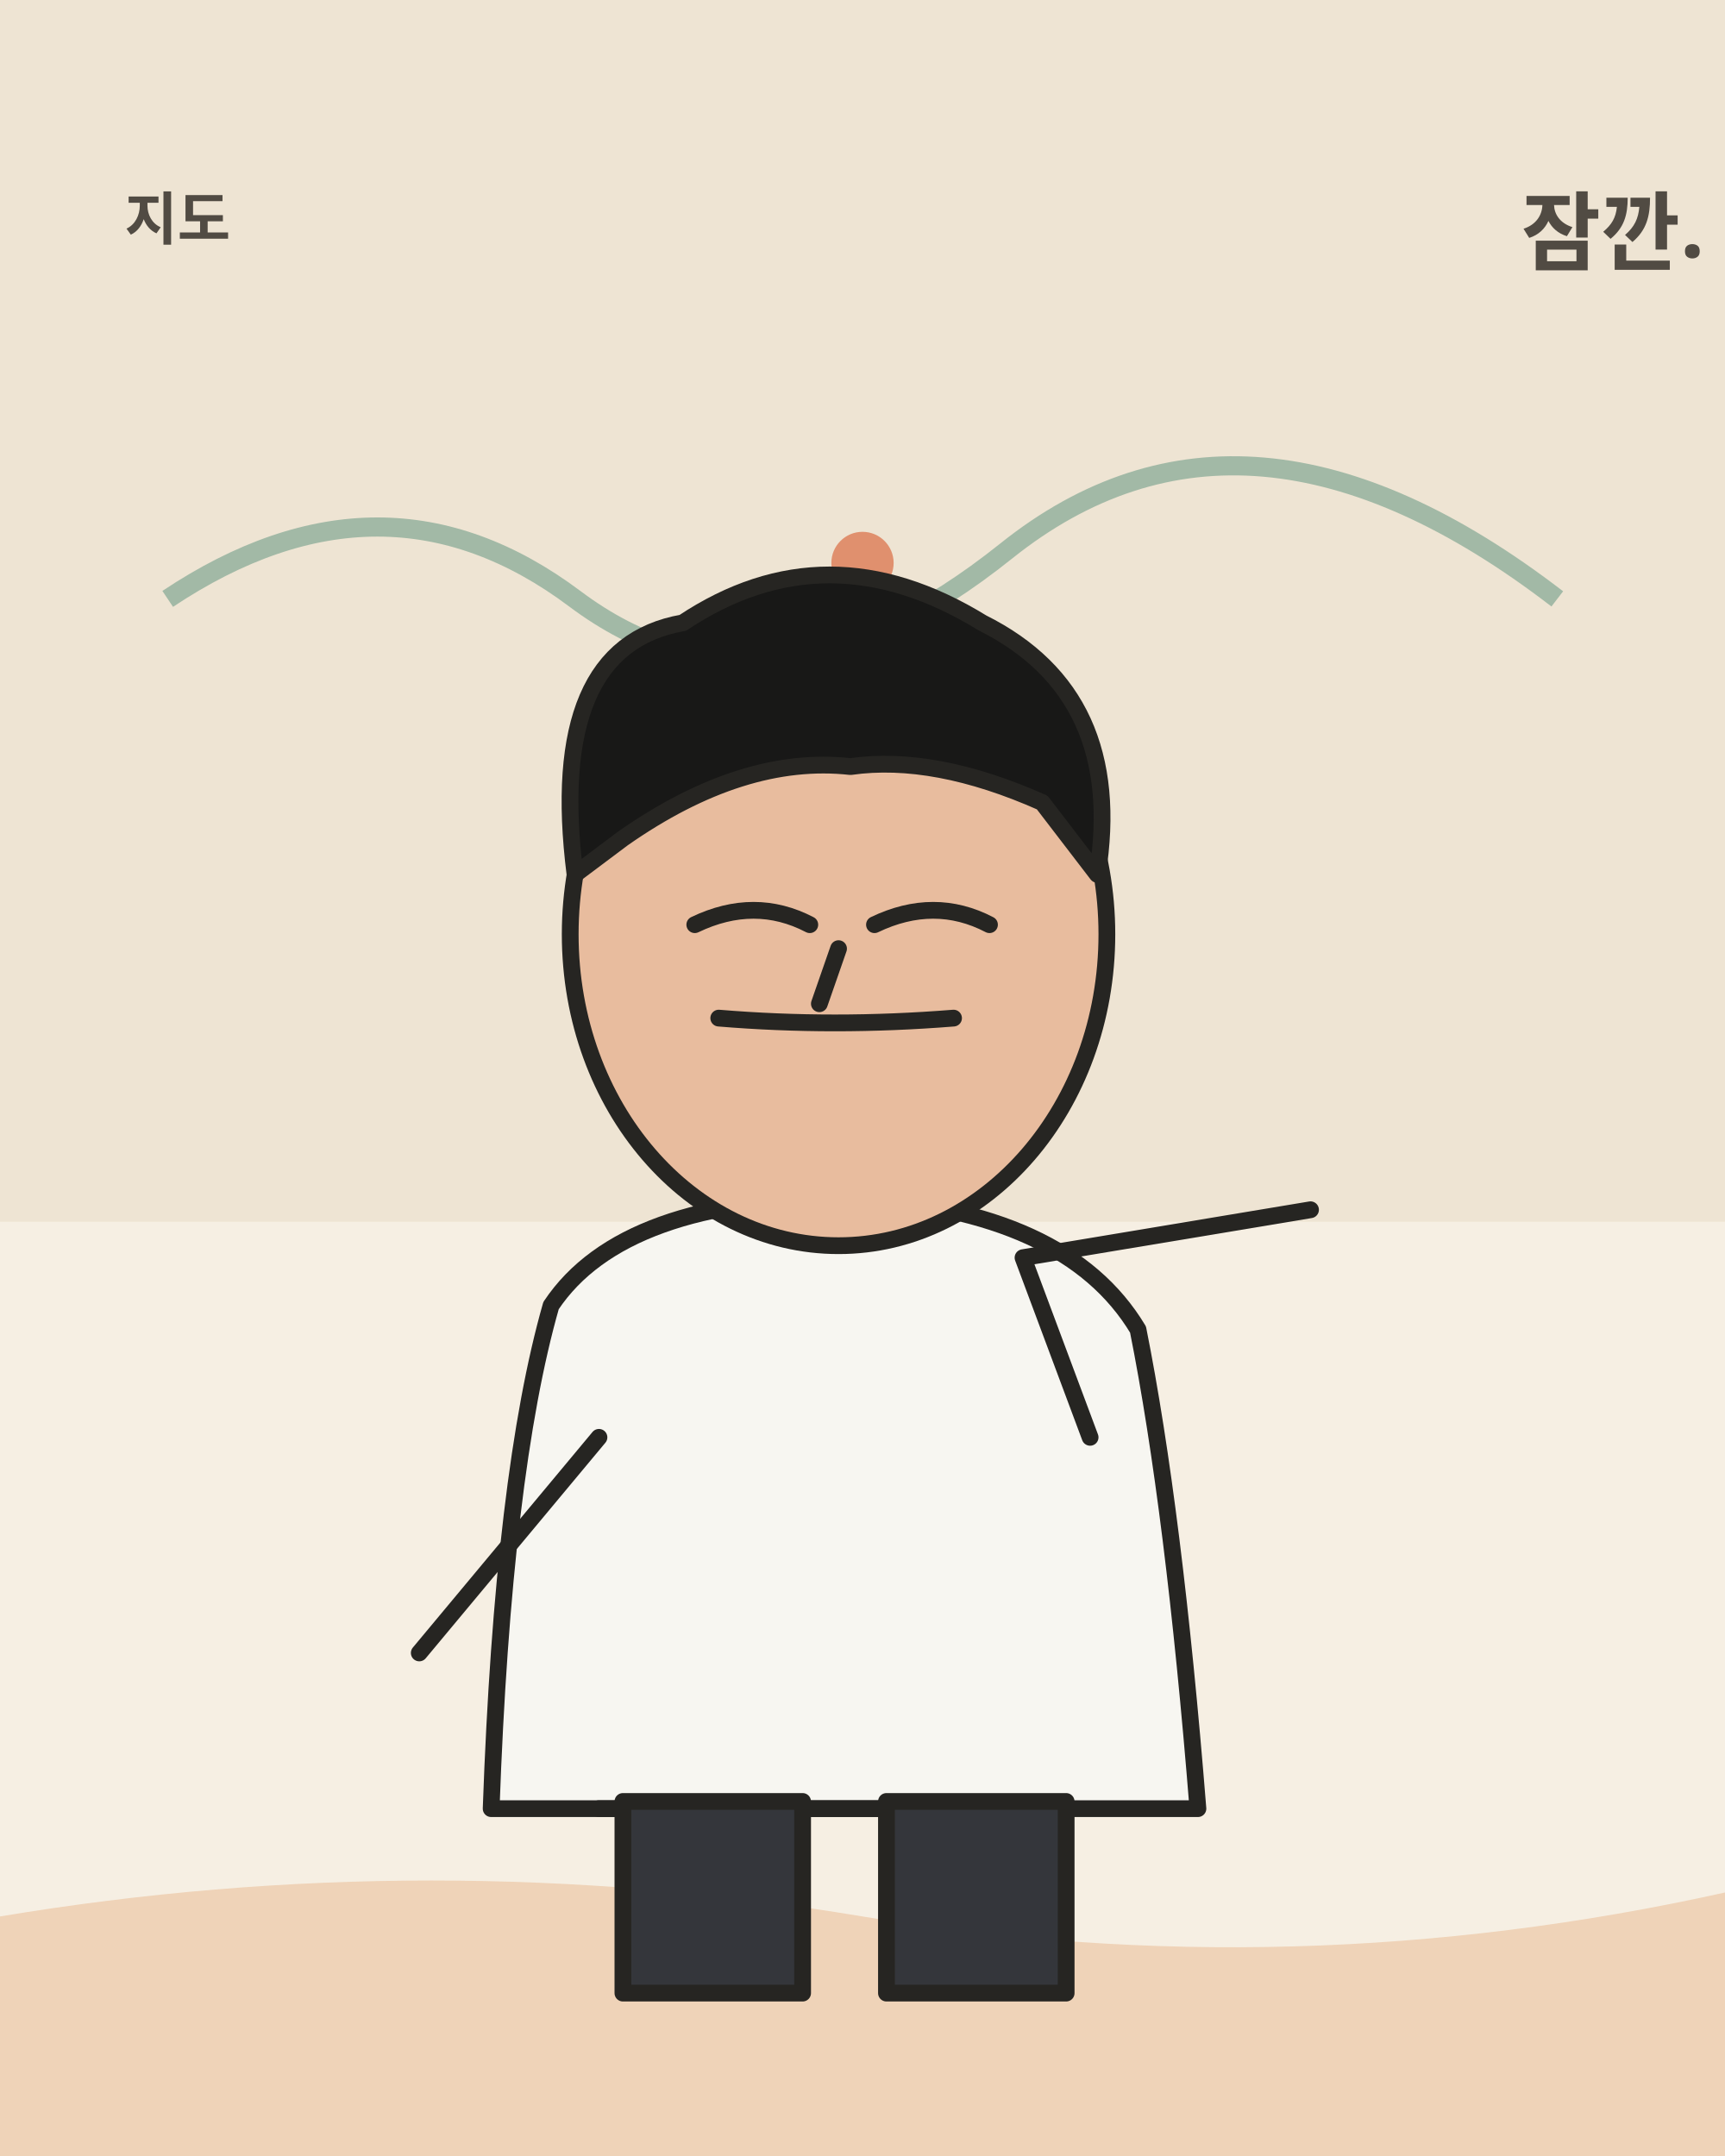
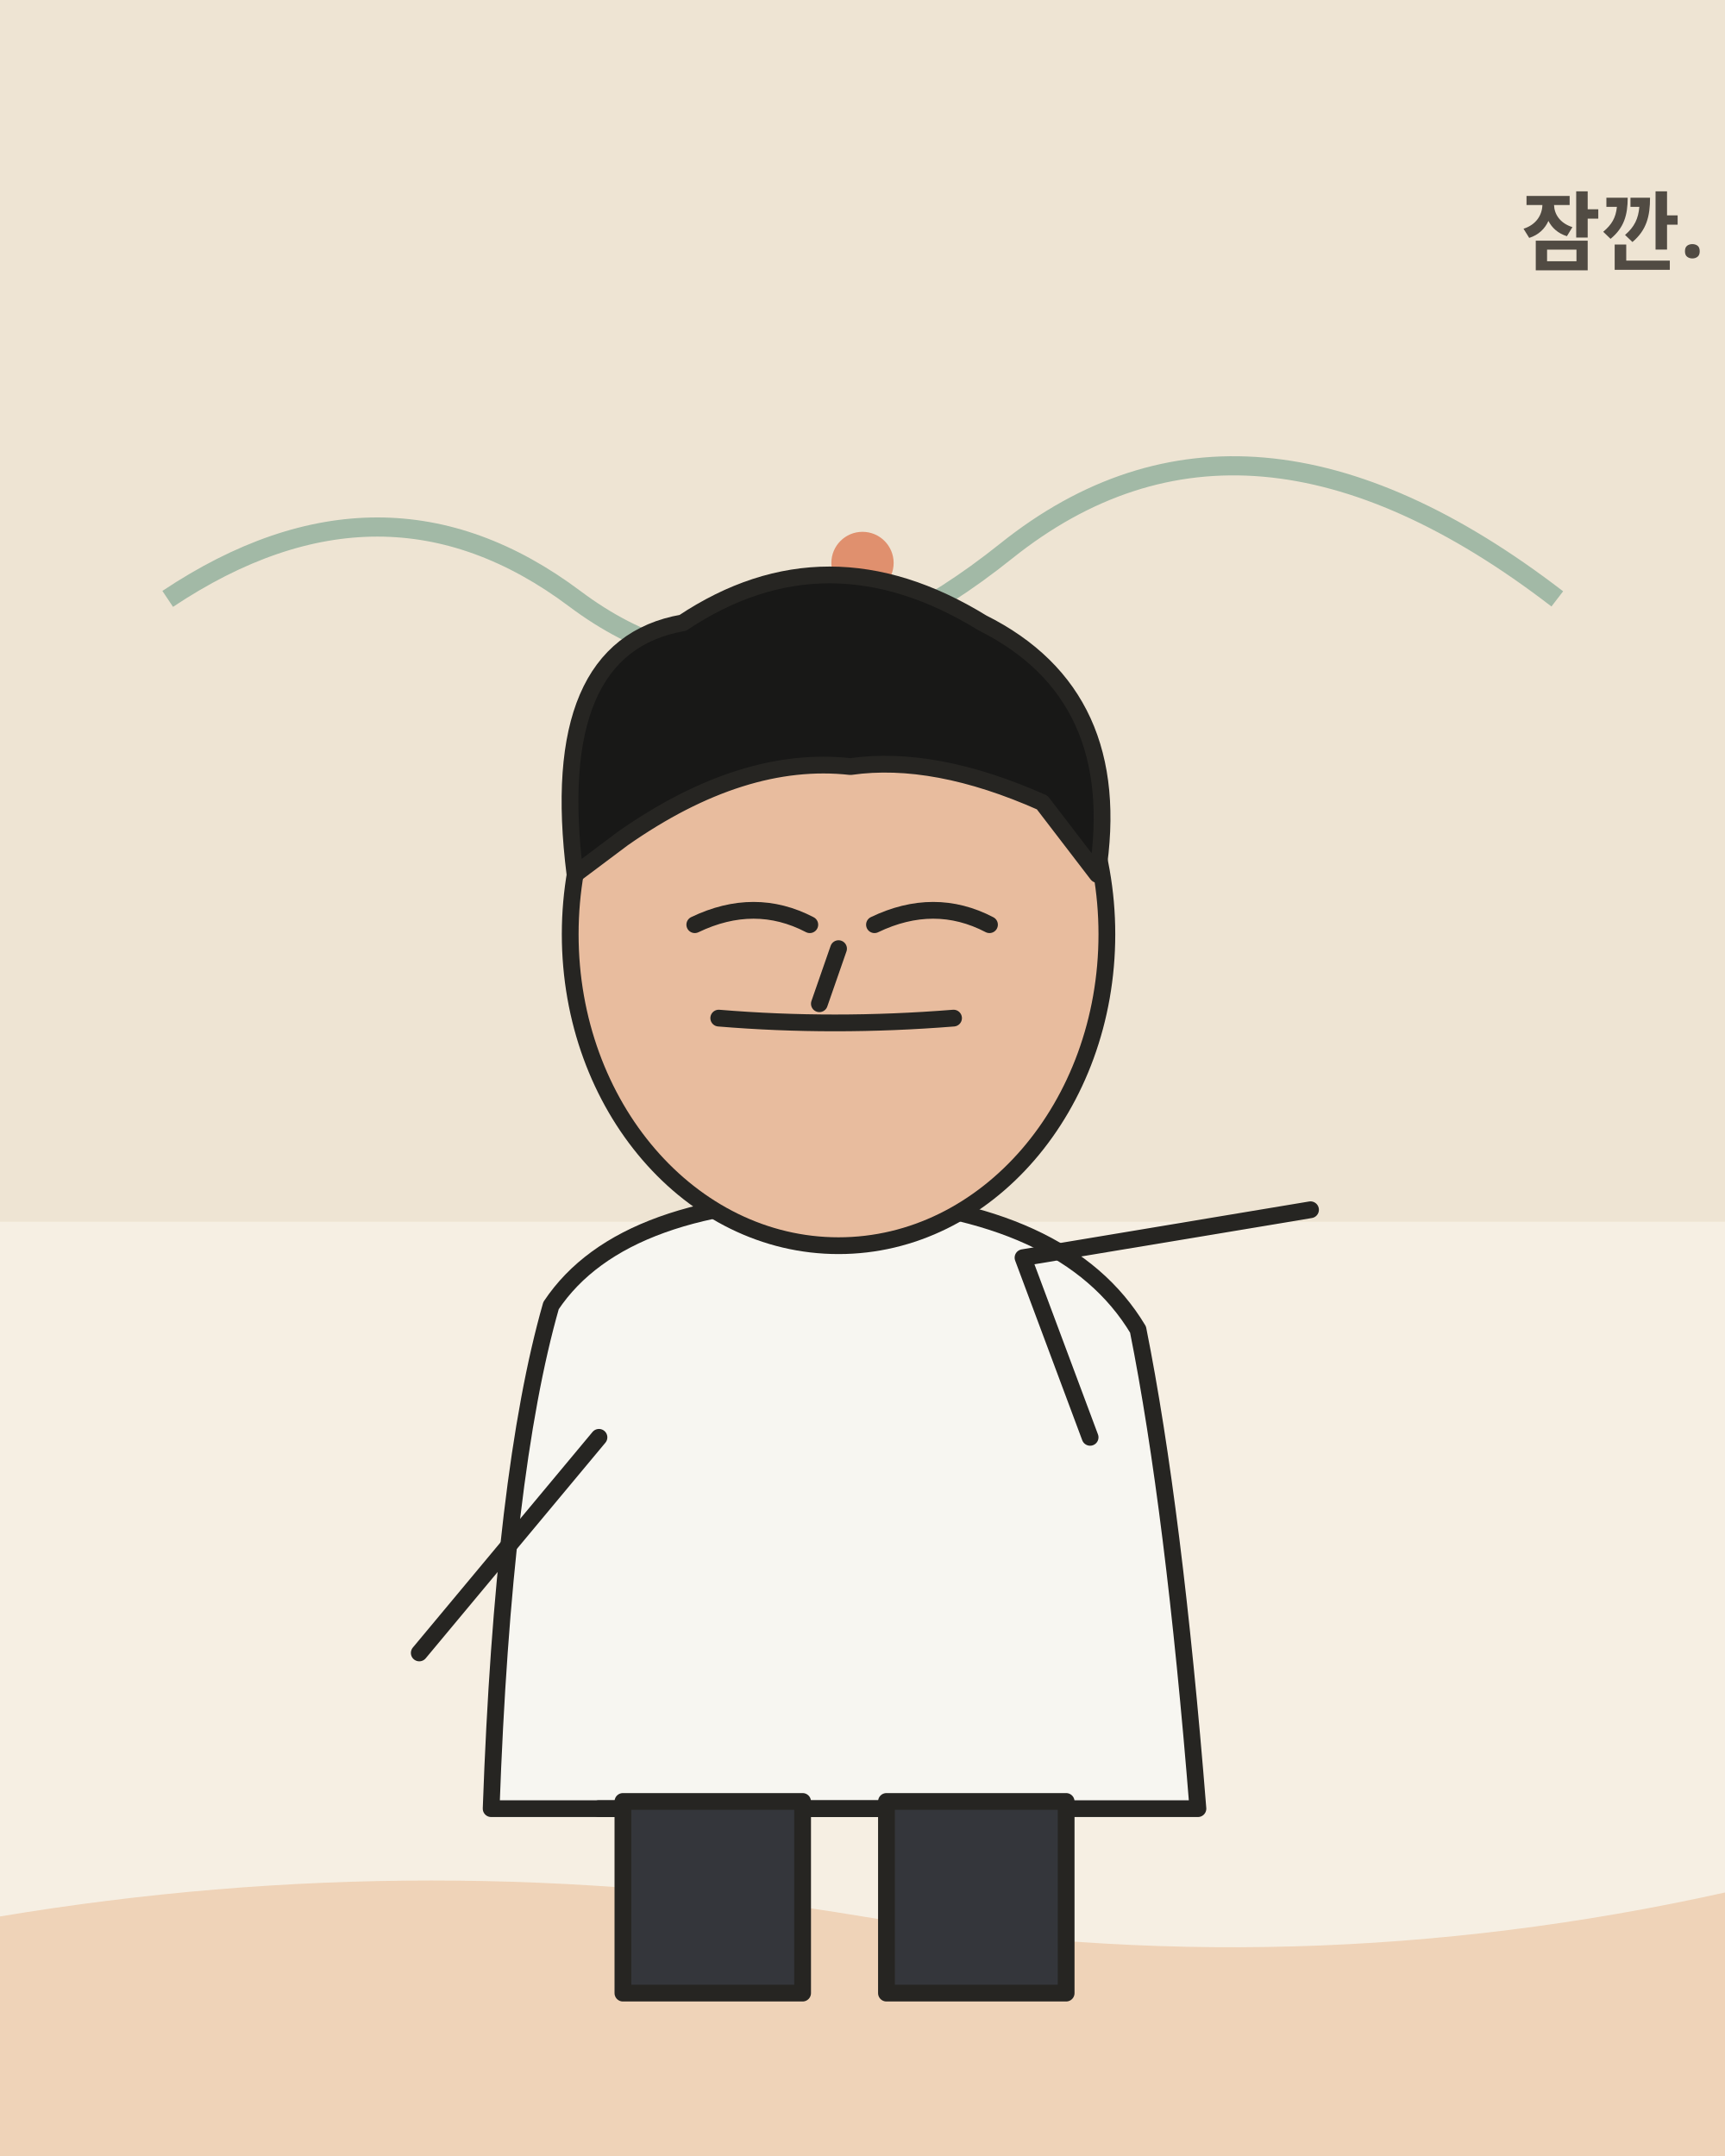
<svg xmlns="http://www.w3.org/2000/svg" viewBox="0 0 720 900" role="img" aria-label="웹툰 장면">
  <rect width="720" height="900" fill="#f6efe3" />
  <rect x="0" y="0" width="720" height="510" fill="#eee4d3" />
  <path d="M70 250 Q160 190 240 250 T420 230 T650 250" fill="none" stroke="#a2b9a6" stroke-width="8" />
  <circle cx="360" cy="235" r="13" fill="#e0906e" />
  <path d="M0 800 Q180 770 360 800 T720 790V900H0Z" fill="#e7b183" opacity=".45" />
  <g stroke="#262522" stroke-width="7" stroke-linecap="round" stroke-linejoin="round">
    <path d="M205 755 Q210 615 230 545 Q260 500 355 500 Q445 505 475 555 Q490 630 500 755Z" fill="#f7f6f1" />
    <path d="M250 755h195" fill="none" />
    <ellipse cx="350" cy="390" rx="112" ry="130" fill="#e8bc9e" />
    <path d="M240 365 Q228 270 285 260 Q345 220 410 260 Q470 290 458 365 L435 335 Q390 315 355 320 Q310 315 260 350Z" fill="#181817" />
    <path d="M290 386q25 -12 48 0M365 386q25 -12 48 0M300 425q48 4 98 0" fill="none" />
    <path d="M350 396l-8 23" fill="none" />
    <path d="M250 600l-75 90M455 600l-28-75 120-20" fill="none" />
    <rect x="260" y="752" width="75" height="80" fill="#34363b" />
    <rect x="370" y="752" width="75" height="80" fill="#34363b" />
  </g>
  <g font-family="sans-serif" font-weight="700" fill="#514b43">
-     <text x="52" y="100" font-size="24">지도</text>
    <text x="635" y="110" font-size="36">잠깐.</text>
  </g>
</svg>
